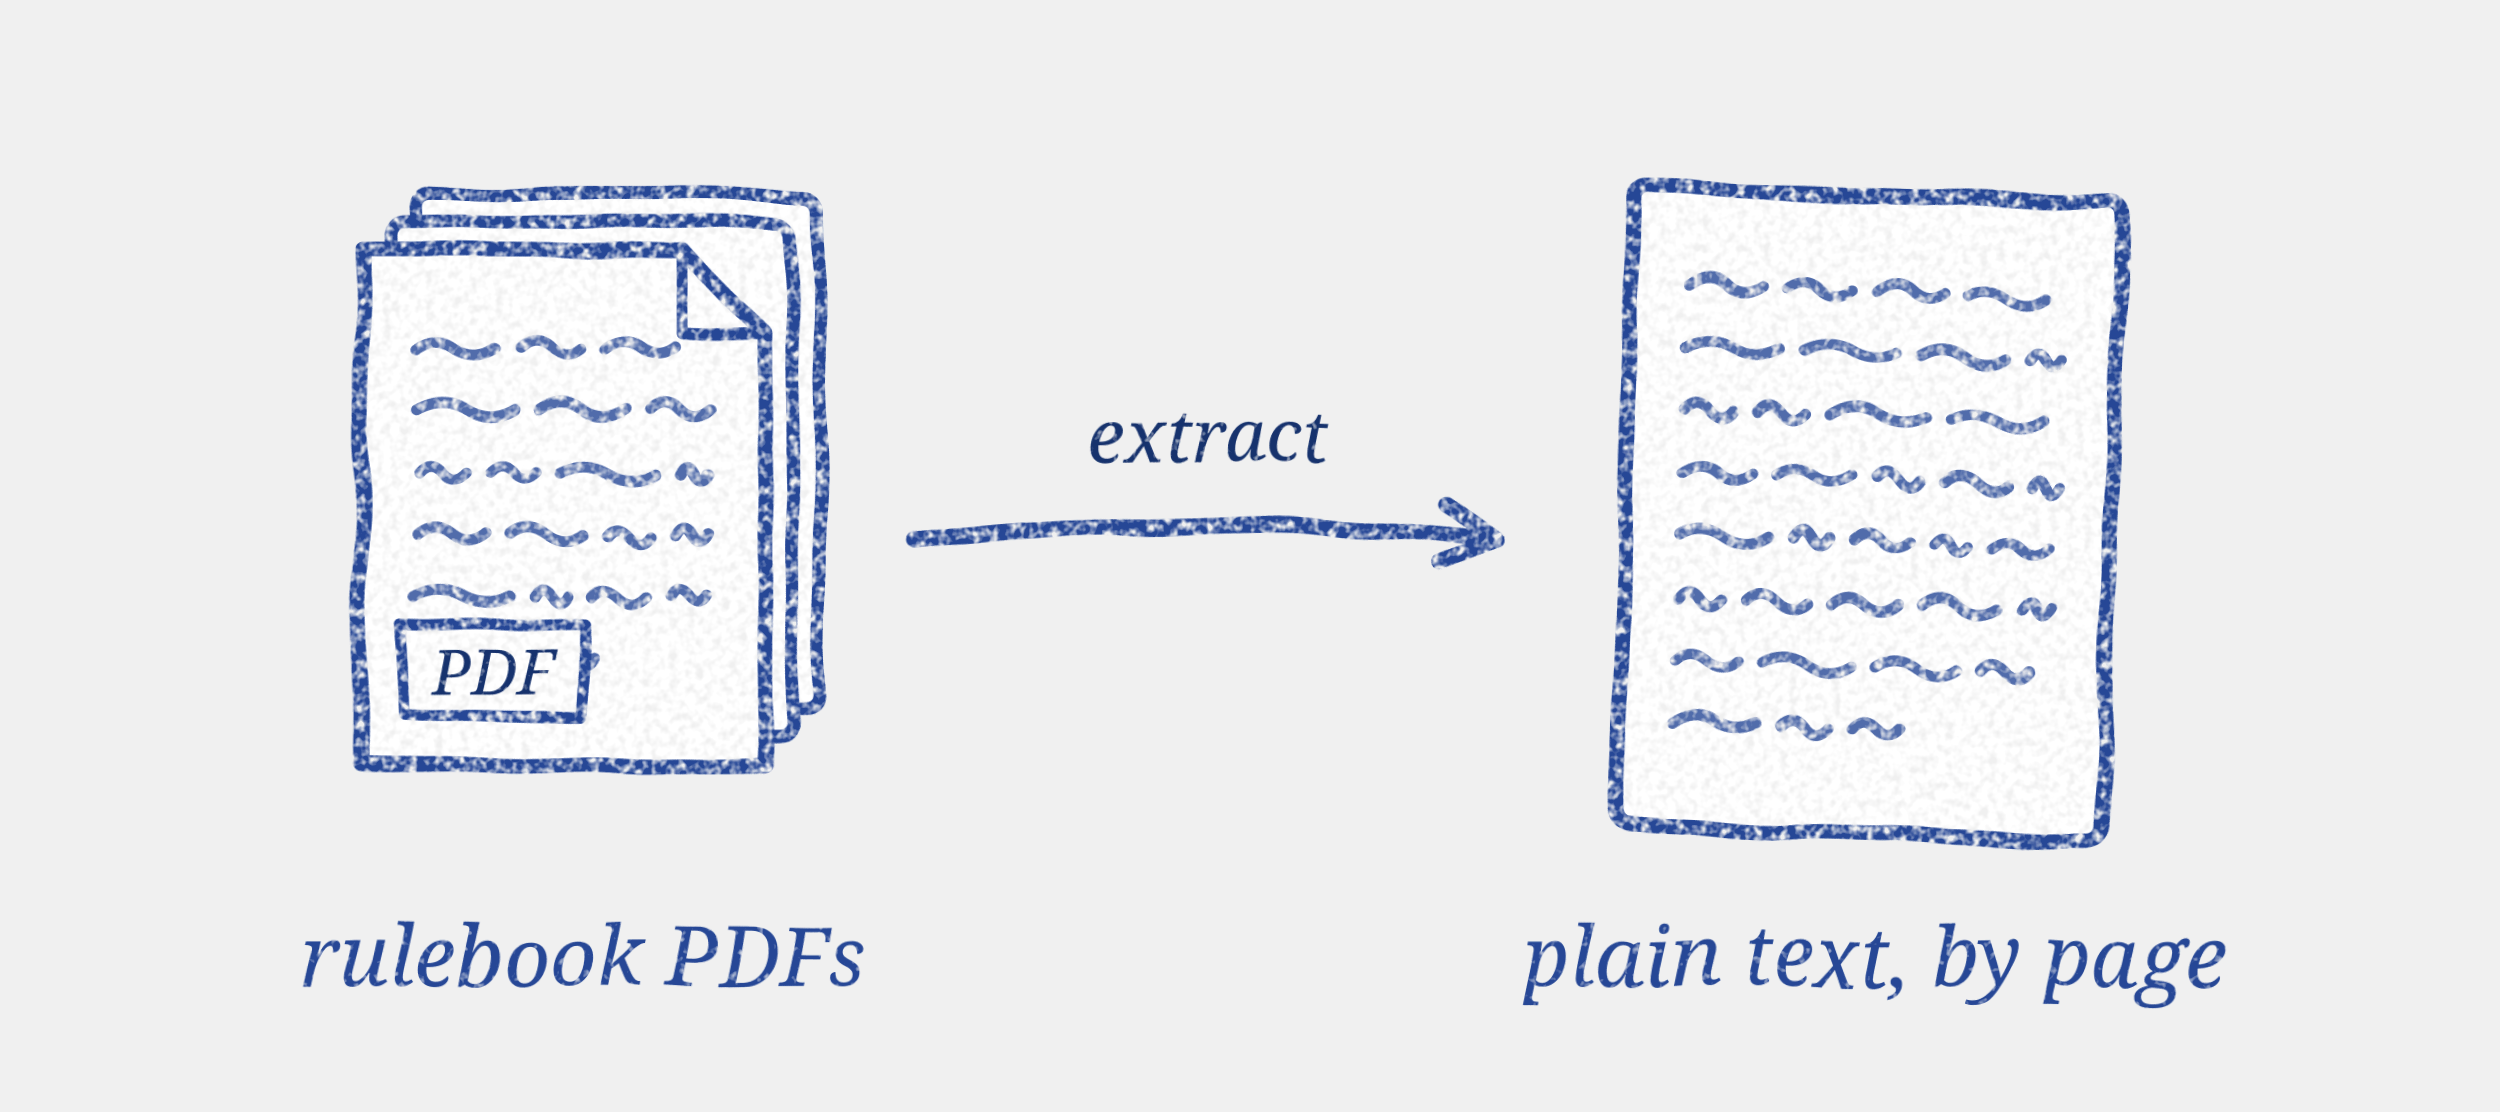
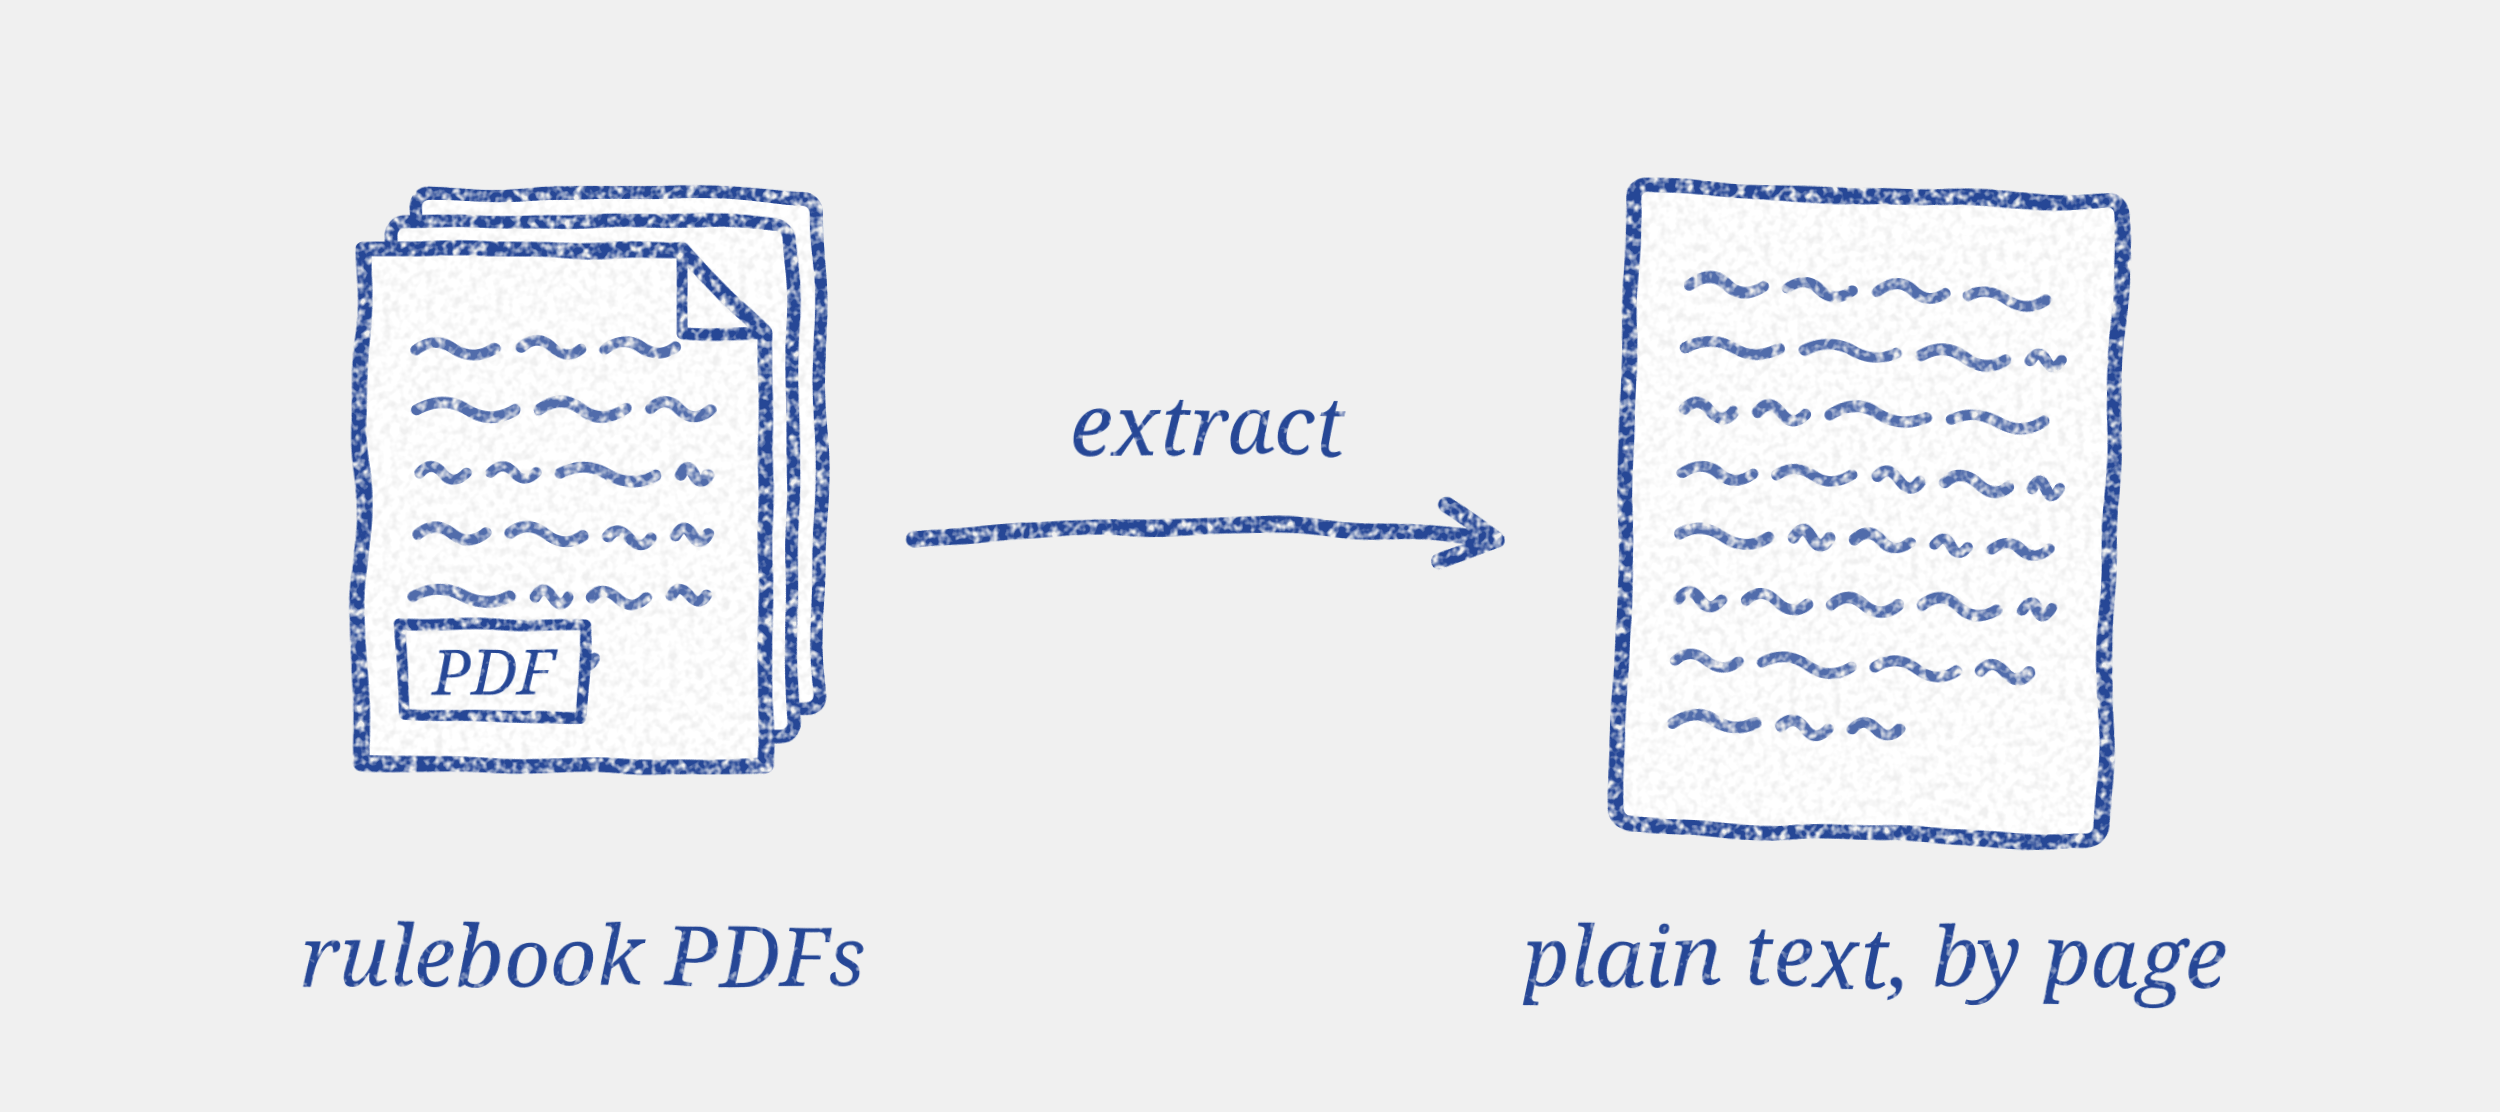
<svg xmlns="http://www.w3.org/2000/svg" viewBox="0 0 360 160" role="img" aria-label="Flow: rulebook PDFs, extracted to plain text">
  <style>.ink path, .ink rect, .ink ellipse, .ink polygon, .ink circle { vector-effect: non-scaling-stroke; } .lines text { display: none; } .words :not(g):not(text) { display: none; }</style>
  <defs>
    <filter id="crayon" x="-5%" y="-5%" width="110%" height="110%">
      <feTurbulence type="fractalNoise" baseFrequency="0.05" numOctaves="2" seed="4" result="wob" />
      <feDisplacementMap in="SourceGraphic" in2="wob" scale="2.2" xChannelSelector="R" yChannelSelector="G" result="moved" />
      <feTurbulence type="fractalNoise" baseFrequency="0.8" numOctaves="2" seed="9" result="grain" />
      <feColorMatrix in="grain" type="matrix" values="0 0 0 0 0  0 0 0 0 0  0 0 0 0 0  -3 0 0 0 2.3" result="tooth" />
      <feComposite in="moved" in2="tooth" operator="in" />
    </filter>
    <filter id="crayon-words" x="-5%" y="-5%" width="110%" height="110%">
      <feTurbulence type="fractalNoise" baseFrequency="0.05" numOctaves="2" seed="4" result="wob" />
      <feDisplacementMap in="SourceGraphic" in2="wob" scale="1.4" xChannelSelector="R" yChannelSelector="G" result="moved" />
      <feTurbulence type="fractalNoise" baseFrequency="0.8" numOctaves="2" seed="9" result="grain" />
      <feColorMatrix in="grain" type="matrix" values="0 0 0 0 0  0 0 0 0 0  0 0 0 0 0  -3 0 0 0 2.8" result="tooth" />
      <feComposite in="moved" in2="tooth" operator="in" />
    </filter>
  </defs>
  <g class="ink lines" filter="url(#crayon)" fill="none" stroke="#264796" stroke-linecap="round" stroke-linejoin="round">
    <rect x="60" y="28" width="58" height="74" rx="2" fill="#fff" stroke-width="1.89" />
    <rect x="56" y="32" width="58" height="74" rx="2" fill="#fff" stroke-width="1.89" />
    <g transform="rotate(0.0 81.0 73.0)">
      <path d="M52 36 L98 36 L110 48 L110 110 L52 110 Z" fill="#fff" stroke-width="2.17" />
      <path d="M98 36 L98 48 L110 48" stroke-width="1.74" />
      <path d="M60.0 50.0 q 2.8 -2 5.5 0 t 5.5 0 M74.5 50.0 q 2.2 -2 4.5 0 t 4.5 0 M87.0 50.0 q 2.5 -2 5.0 0 t 5.0 0 M60.0 59.0 q 3.5 -2 7.0 0 t 7.0 0 M77.5 59.0 q 3.2 -2 6.5 0 t 6.5 0 M94.0 59.0 q 2.0 -2 4.0 0 t 4.0 0 M60.0 68.0 q 1.8 -2 3.5 0 t 3.5 0 M70.5 68.0 q 1.8 -2 3.5 0 t 3.5 0 M81.0 68.0 q 3.5 -2 7.0 0 t 7.0 0 M98.5 68.0 q 0.9 -2 1.8 0 t 1.8 0 M60.0 77.0 q 2.5 -2 5.0 0 t 5.0 0 M73.5 77.0 q 2.8 -2 5.5 0 t 5.5 0 M88.0 77.0 q 1.5 -2 3.0 0 t 3.0 0 M97.5 77.0 q 1.1 -2 2.2 0 t 2.2 0 M60.0 86.0 q 3.2 -2 6.5 0 t 6.5 0 M76.5 86.0 q 1.2 -2 2.5 0 t 2.5 0 M85.0 86.0 q 2.0 -2 4.0 0 t 4.0 0 M96.5 86.0 q 1.2 -2 2.5 0 t 2.5 0 M60.0 95.0 q 1.5 -2 3.0 0 t 3.0 0 M69.5 95.0 q 2.2 -2 4.5 0 t 4.5 0 M82.0 95.0 q 0.8 -2 1.6 0 t 1.6 0" stroke-width="1.59" opacity="0.8" />
    </g>
    <rect x="58" y="90" width="26" height="13" fill="#fff" stroke-width="1.59" />
-     <text x="71" y="100" text-anchor="middle" font-family="Georgia, serif" font-style="italic" font-size="9" fill="#18316d" stroke="none">PDF</text>
+     <text x="71" y="100" text-anchor="middle" font-family="Georgia, serif" font-style="italic" font-size="9" fill="#264796" stroke="none">PDF</text>
    <path d="M132.0 78.0 Q 174.0 73.0 216.0 78.0" stroke-width="2.32" />
    <path d="M208.6 72.7 L216.0 78.0 L207.5 81.4" stroke-width="2.32" />
-     <text x="174.0" y="66.5" text-anchor="middle" font-family="Georgia, serif" font-style="italic" font-size="10.5" fill="#18316d" stroke="none">extract</text>
+     <text x="174.0" y="65.5" text-anchor="middle" font-family="Georgia, serif" font-style="italic" font-size="12" fill="#264796" stroke="none">extract</text>
    <g transform="rotate(2 269.0 74.0)">
      <rect x="234" y="28" width="70" height="92" rx="2" fill="#fff" stroke-width="2.17" />
      <path d="M242.0 42.0 q 2.8 -2 5.5 0 t 5.5 0 M256.5 42.0 q 2.2 -2 4.5 0 t 4.5 0 M269.0 42.0 q 2.5 -2 5.0 0 t 5.0 0 M282.5 42.0 q 2.8 -2 5.5 0 t 5.5 0 M242.0 51.0 q 3.5 -2 7.0 0 t 7.0 0 M259.5 51.0 q 3.2 -2 6.5 0 t 6.5 0 M276.0 51.0 q 3.0 -2 6.0 0 t 6.0 0 M291.5 51.0 q 1.1 -2 2.2 0 t 2.2 0 M242.0 60.0 q 1.8 -2 3.5 0 t 3.5 0 M252.5 60.0 q 1.8 -2 3.5 0 t 3.5 0 M263.0 60.0 q 3.5 -2 7.0 0 t 7.0 0 M280.5 60.0 q 3.2 -2 6.5 0 t 6.5 0 M242.0 69.0 q 2.5 -2 5.0 0 t 5.0 0 M255.5 69.0 q 2.8 -2 5.5 0 t 5.5 0 M270.0 69.0 q 1.5 -2 3.0 0 t 3.0 0 M279.5 69.0 q 2.2 -2 4.5 0 t 4.5 0 M292.0 69.0 q 1.0 -2 2.0 0 t 2.0 0 M242.0 78.0 q 3.2 -2 6.5 0 t 6.5 0 M258.5 78.0 q 1.2 -2 2.5 0 t 2.5 0 M267.0 78.0 q 2.0 -2 4.0 0 t 4.0 0 M278.5 78.0 q 1.2 -2 2.5 0 t 2.5 0 M287.0 78.0 q 2.0 -2 4.0 0 t 4.0 0 M242.0 87.0 q 1.5 -2 3.0 0 t 3.0 0 M251.5 87.0 q 2.2 -2 4.5 0 t 4.5 0 M264.0 87.0 q 2.5 -2 5.0 0 t 5.0 0 M277.5 87.0 q 2.8 -2 5.5 0 t 5.5 0 M292.0 87.0 q 1.0 -2 2.0 0 t 2.0 0 M242.0 96.0 q 2.2 -2 4.5 0 t 4.5 0 M254.5 96.0 q 3.2 -2 6.5 0 t 6.5 0 M271.0 96.0 q 3.0 -2 6.0 0 t 6.0 0 M286.5 96.0 q 1.8 -2 3.5 0 t 3.5 0 M242.0 105.0 q 3.0 -2 6.0 0 t 6.0 0 M257.5 105.0 q 1.8 -2 3.5 0 t 3.5 0 M268.0 105.0 q 1.6 -2 3.2 0 t 3.2 0" stroke-width="1.59" opacity="0.8" />
    </g>
    <text x="84" y="142" text-anchor="middle" font-family="Georgia, serif" font-style="italic" font-size="12" fill="#264796" stroke="none">rulebook PDFs</text>
    <text x="270" y="142" text-anchor="middle" font-family="Georgia, serif" font-style="italic" font-size="12" fill="#264796" stroke="none">plain text, by page</text>
  </g>
  <g class="ink words" filter="url(#crayon-words)" fill="none" stroke="#264796" stroke-linecap="round" stroke-linejoin="round">
    <rect x="60" y="28" width="58" height="74" rx="2" fill="#fff" stroke-width="1.89" />
    <rect x="56" y="32" width="58" height="74" rx="2" fill="#fff" stroke-width="1.89" />
    <g transform="rotate(0.0 81.0 73.0)">
      <path d="M52 36 L98 36 L110 48 L110 110 L52 110 Z" fill="#fff" stroke-width="2.17" />
      <path d="M98 36 L98 48 L110 48" stroke-width="1.74" />
      <path d="M60.0 50.0 q 2.8 -2 5.5 0 t 5.5 0 M74.5 50.0 q 2.2 -2 4.5 0 t 4.5 0 M87.0 50.0 q 2.5 -2 5.0 0 t 5.0 0 M60.0 59.0 q 3.5 -2 7.0 0 t 7.0 0 M77.5 59.0 q 3.2 -2 6.5 0 t 6.5 0 M94.0 59.0 q 2.0 -2 4.0 0 t 4.0 0 M60.0 68.0 q 1.8 -2 3.5 0 t 3.5 0 M70.5 68.0 q 1.8 -2 3.5 0 t 3.5 0 M81.0 68.0 q 3.5 -2 7.0 0 t 7.0 0 M98.5 68.0 q 0.9 -2 1.8 0 t 1.8 0 M60.0 77.0 q 2.5 -2 5.0 0 t 5.0 0 M73.5 77.0 q 2.8 -2 5.5 0 t 5.5 0 M88.0 77.0 q 1.5 -2 3.0 0 t 3.0 0 M97.5 77.0 q 1.1 -2 2.2 0 t 2.2 0 M60.0 86.0 q 3.2 -2 6.5 0 t 6.5 0 M76.5 86.0 q 1.2 -2 2.5 0 t 2.5 0 M85.0 86.0 q 2.0 -2 4.0 0 t 4.0 0 M96.5 86.0 q 1.2 -2 2.5 0 t 2.5 0 M60.0 95.0 q 1.5 -2 3.0 0 t 3.0 0 M69.5 95.0 q 2.2 -2 4.5 0 t 4.5 0 M82.0 95.0 q 0.8 -2 1.6 0 t 1.6 0" stroke-width="1.59" opacity="0.8" />
    </g>
    <rect x="58" y="90" width="26" height="13" fill="#fff" stroke-width="1.59" />
-     <text x="71" y="100" text-anchor="middle" font-family="Georgia, serif" font-style="italic" font-size="9" fill="#18316d" stroke="none">PDF</text>
+     <text x="71" y="100" text-anchor="middle" font-family="Georgia, serif" font-style="italic" font-size="9" fill="#264796" stroke="none">PDF</text>
    <path d="M132.0 78.0 Q 174.0 73.0 216.0 78.0" stroke-width="2.32" />
    <path d="M208.6 72.7 L216.0 78.0 L207.5 81.4" stroke-width="2.32" />
-     <text x="174.0" y="66.5" text-anchor="middle" font-family="Georgia, serif" font-style="italic" font-size="10.5" fill="#18316d" stroke="none">extract</text>
+     <text x="174.0" y="65.5" text-anchor="middle" font-family="Georgia, serif" font-style="italic" font-size="12" fill="#264796" stroke="none">extract</text>
    <g transform="rotate(2 269.0 74.0)">
      <rect x="234" y="28" width="70" height="92" rx="2" fill="#fff" stroke-width="2.17" />
      <path d="M242.0 42.0 q 2.8 -2 5.5 0 t 5.5 0 M256.5 42.0 q 2.2 -2 4.5 0 t 4.5 0 M269.0 42.0 q 2.5 -2 5.0 0 t 5.0 0 M282.5 42.0 q 2.8 -2 5.5 0 t 5.5 0 M242.0 51.0 q 3.5 -2 7.0 0 t 7.0 0 M259.5 51.0 q 3.2 -2 6.5 0 t 6.5 0 M276.0 51.0 q 3.0 -2 6.0 0 t 6.0 0 M291.5 51.0 q 1.1 -2 2.2 0 t 2.2 0 M242.0 60.0 q 1.8 -2 3.5 0 t 3.5 0 M252.5 60.0 q 1.8 -2 3.5 0 t 3.5 0 M263.0 60.0 q 3.5 -2 7.0 0 t 7.0 0 M280.5 60.0 q 3.2 -2 6.5 0 t 6.5 0 M242.0 69.0 q 2.5 -2 5.0 0 t 5.0 0 M255.5 69.0 q 2.8 -2 5.5 0 t 5.5 0 M270.0 69.0 q 1.5 -2 3.0 0 t 3.0 0 M279.5 69.0 q 2.2 -2 4.5 0 t 4.5 0 M292.0 69.0 q 1.0 -2 2.0 0 t 2.0 0 M242.0 78.0 q 3.2 -2 6.5 0 t 6.5 0 M258.5 78.0 q 1.2 -2 2.5 0 t 2.5 0 M267.0 78.0 q 2.0 -2 4.0 0 t 4.0 0 M278.5 78.0 q 1.2 -2 2.5 0 t 2.5 0 M287.0 78.0 q 2.0 -2 4.0 0 t 4.0 0 M242.0 87.0 q 1.5 -2 3.0 0 t 3.0 0 M251.5 87.0 q 2.2 -2 4.5 0 t 4.5 0 M264.0 87.0 q 2.5 -2 5.0 0 t 5.0 0 M277.5 87.0 q 2.8 -2 5.5 0 t 5.5 0 M292.0 87.0 q 1.0 -2 2.0 0 t 2.0 0 M242.0 96.0 q 2.2 -2 4.5 0 t 4.5 0 M254.5 96.0 q 3.2 -2 6.5 0 t 6.5 0 M271.0 96.0 q 3.0 -2 6.0 0 t 6.0 0 M286.5 96.0 q 1.8 -2 3.5 0 t 3.5 0 M242.0 105.0 q 3.0 -2 6.0 0 t 6.0 0 M257.5 105.0 q 1.8 -2 3.5 0 t 3.5 0 M268.0 105.0 q 1.6 -2 3.2 0 t 3.2 0" stroke-width="1.59" opacity="0.8" />
    </g>
    <text x="84" y="142" text-anchor="middle" font-family="Georgia, serif" font-style="italic" font-size="12" fill="#264796" stroke="none">rulebook PDFs</text>
    <text x="270" y="142" text-anchor="middle" font-family="Georgia, serif" font-style="italic" font-size="12" fill="#264796" stroke="none">plain text, by page</text>
  </g>
</svg>
